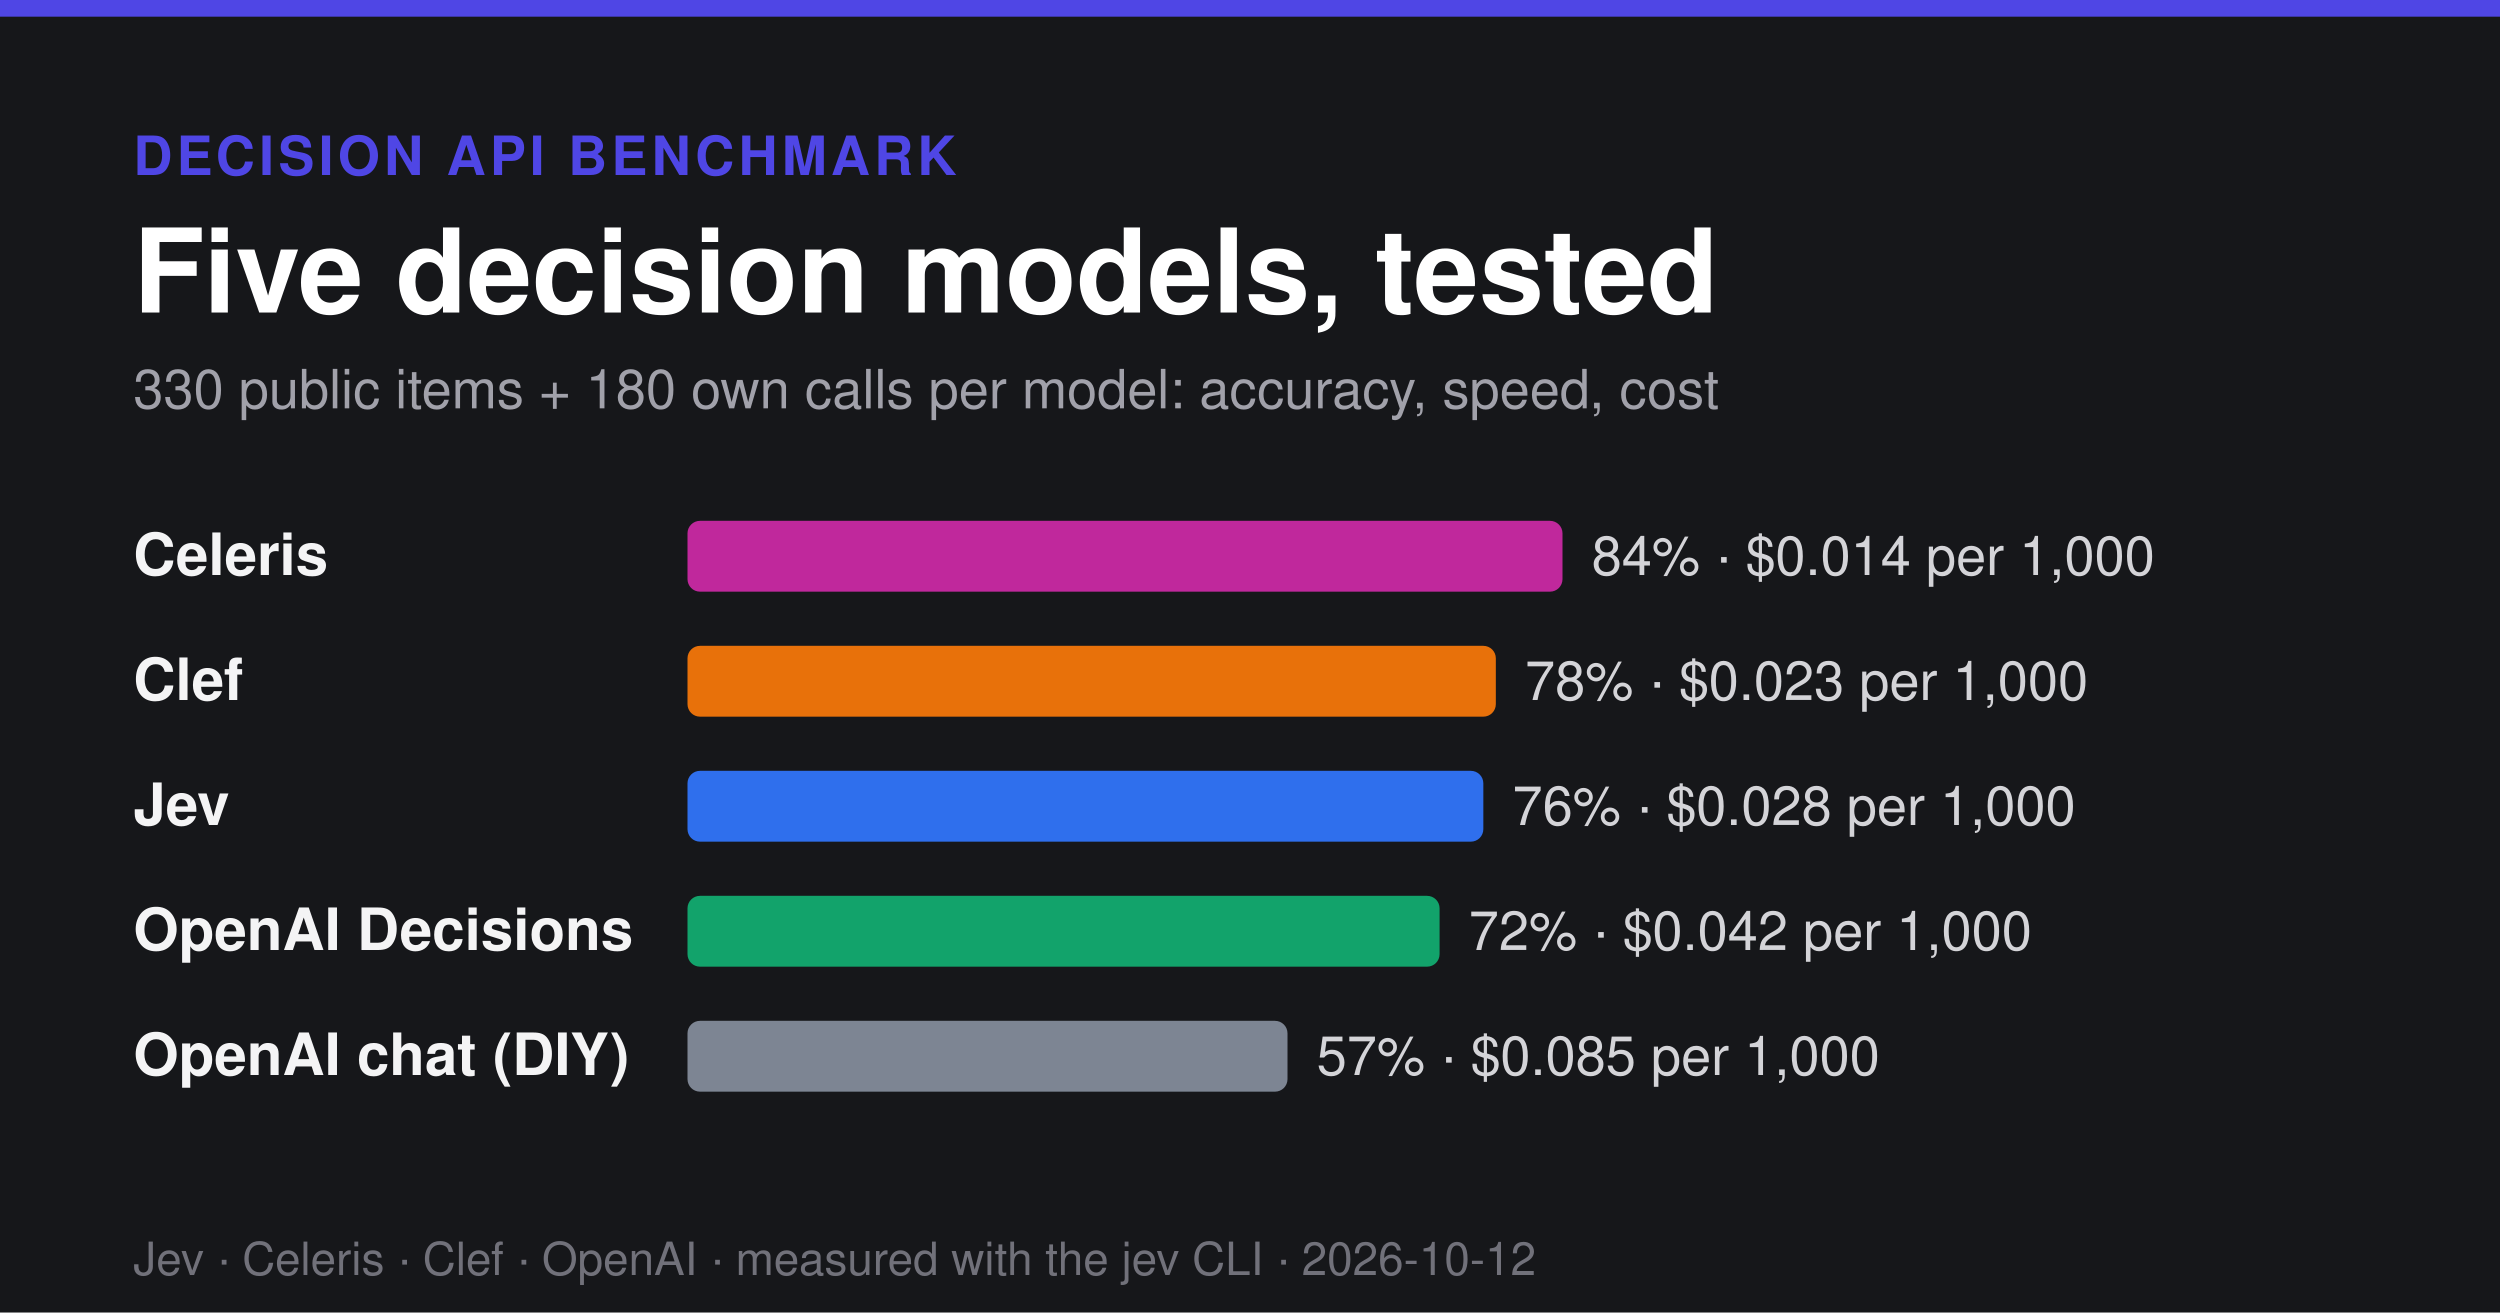
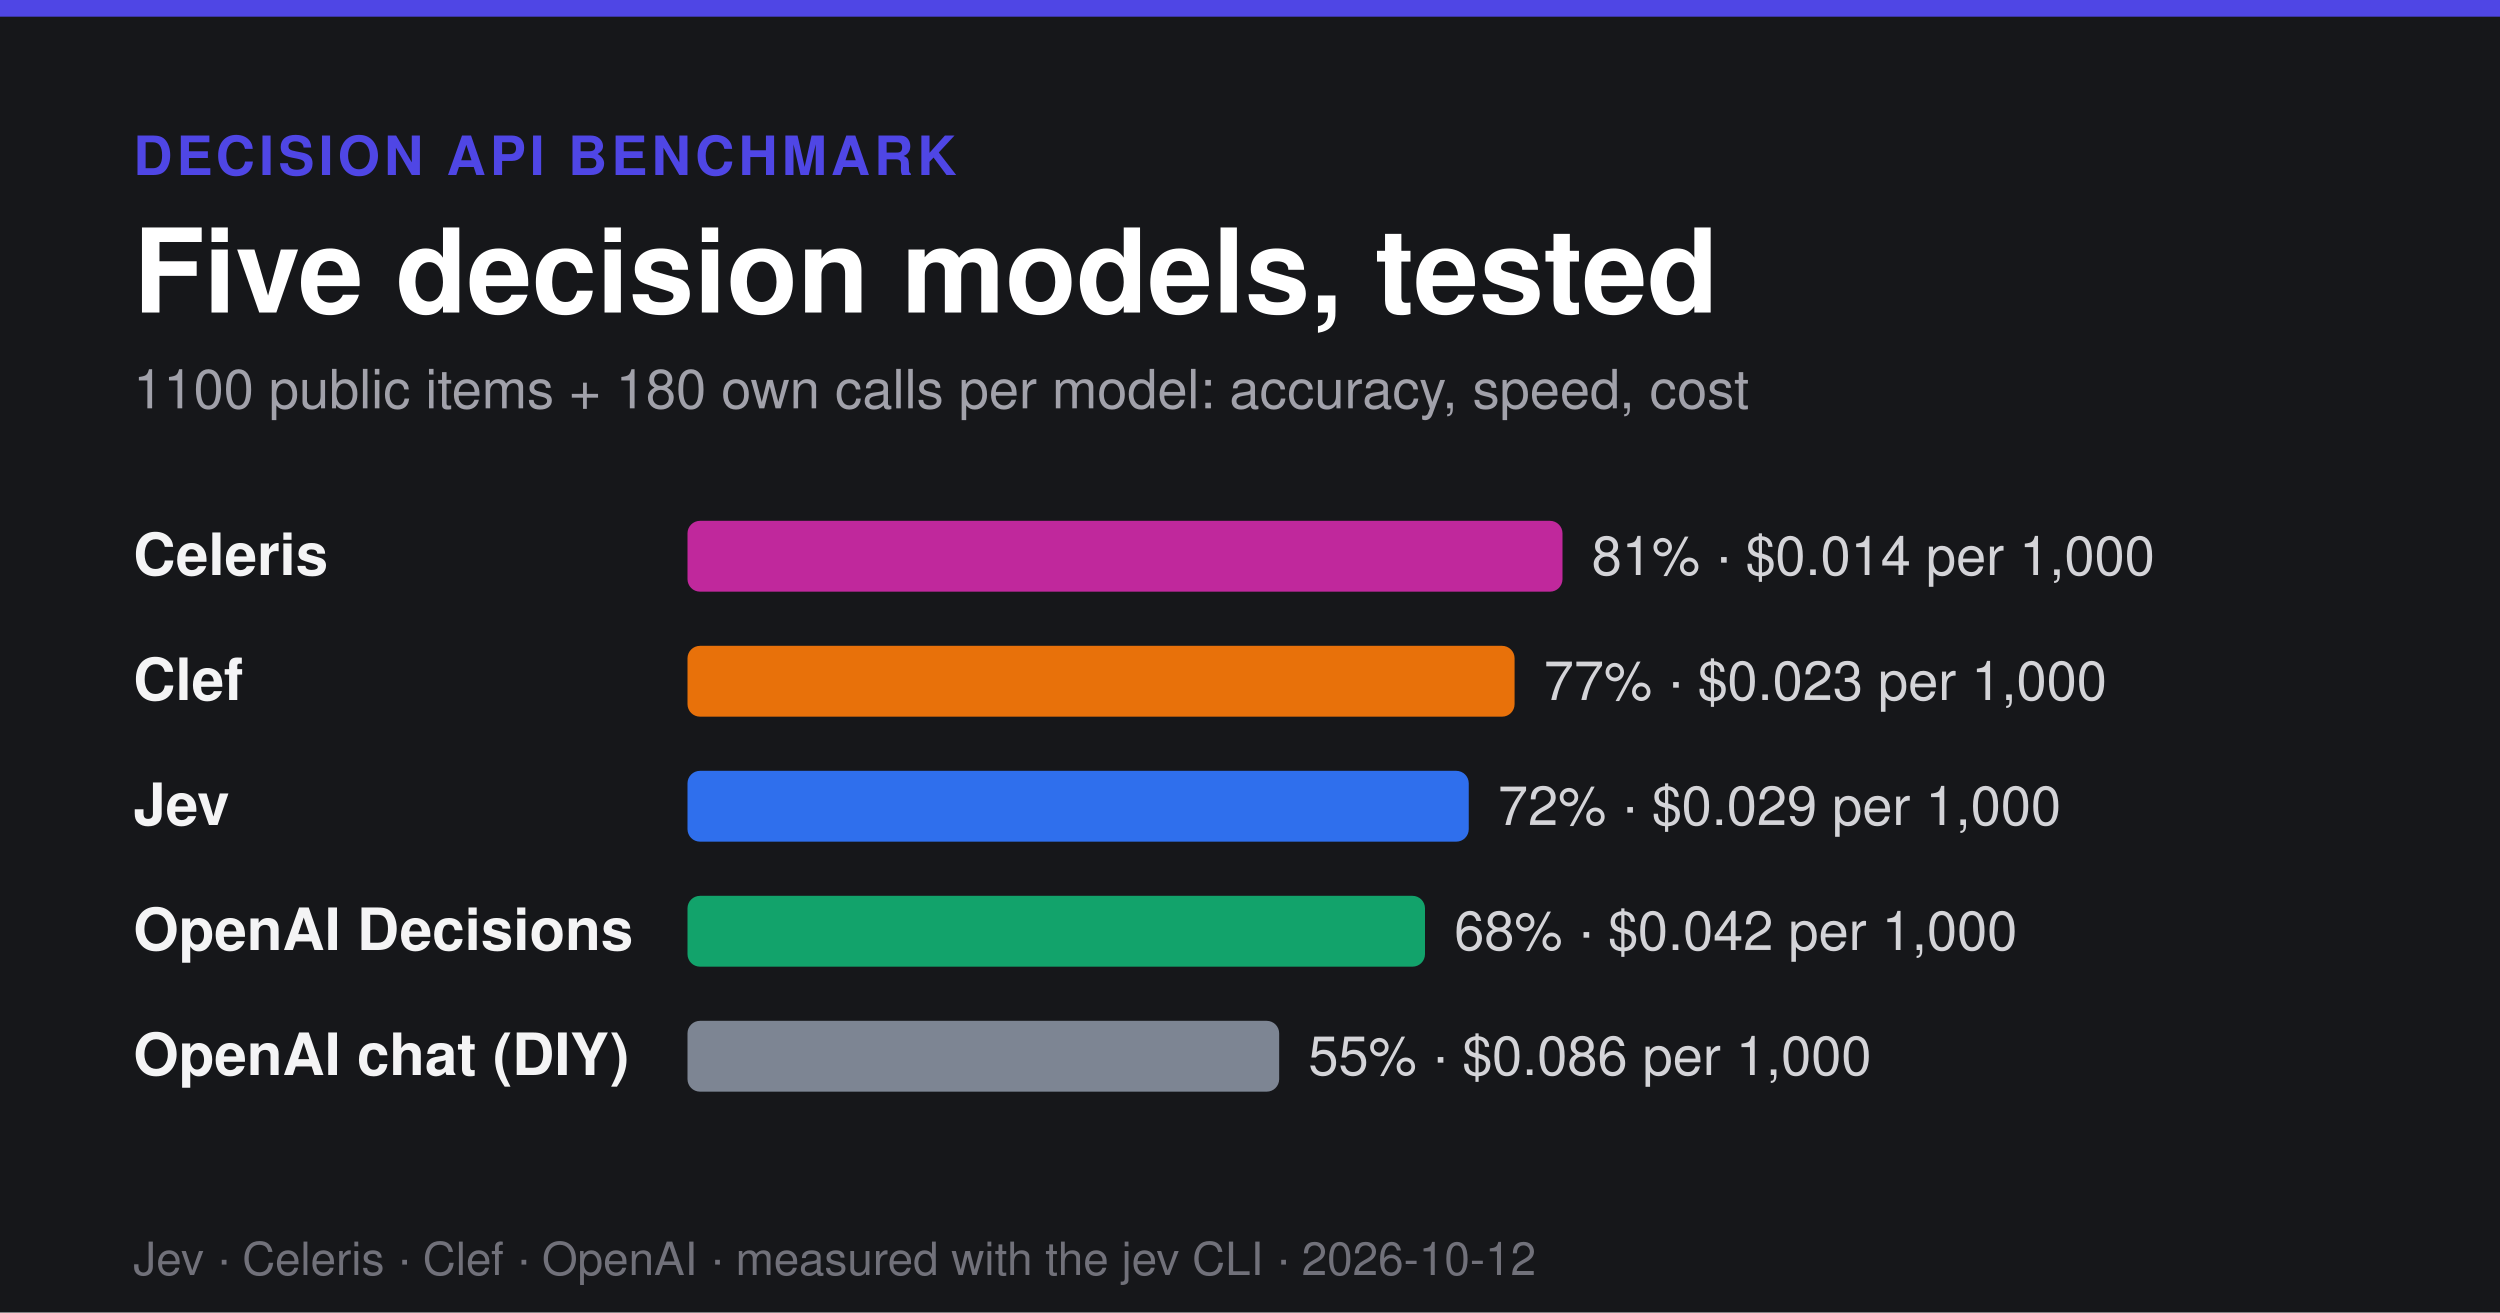
<svg xmlns="http://www.w3.org/2000/svg" width="1200" height="630" viewBox="0 0 1200 630" font-family="Helvetica, Arial, sans-serif">
  <rect width="1200" height="630" fill="#16171a" />
  <rect width="1200" height="8" fill="#4f46e5" />
  <text x="64" y="84" font-size="26" font-weight="700" letter-spacing="2" fill="#4f46e5">DECISION API BENCHMARK</text>
  <text x="64" y="150" font-size="56" font-weight="800" fill="#fff">Five decision models, tested</text>
-   <text x="64" y="196" font-size="26" fill="#a1a1aa">330 public items + 180 own calls per model: accuracy, speed, cost</text>
+   <text x="64" y="196" font-size="26" fill="#a1a1aa">1100 public items + 180 own calls per model: accuracy, speed, cost</text>
  <text x="64" y="276" font-size="28" font-weight="700" fill="#f4f4f5">Celeris</text>
  <rect x="330" y="250" width="420" height="34" rx="6" fill="#c0289c" />
-   <text x="764" y="276" font-size="26" fill="#d4d4d8">84% · $0.014 per 1,000</text>
+   <text x="764" y="276" font-size="26" fill="#d4d4d8">81% · $0.014 per 1,000</text>
  <text x="64" y="336" font-size="28" font-weight="700" fill="#f4f4f5">Clef</text>
-   <rect x="330" y="310" width="388" height="34" rx="6" fill="#e8710a" />
-   <text x="732" y="336" font-size="26" fill="#d4d4d8">78% · $0.023 per 1,000</text>
+   <rect x="330" y="310" width="397" height="34" rx="6" fill="#e8710a" />
+   <text x="741" y="336" font-size="26" fill="#d4d4d8">77% · $0.023 per 1,000</text>
  <text x="64" y="396" font-size="28" font-weight="700" fill="#f4f4f5">Jev</text>
-   <rect x="330" y="370" width="382" height="34" rx="6" fill="#2f6fed" />
-   <text x="726" y="396" font-size="26" fill="#d4d4d8">76% · $0.028 per 1,000</text>
+   <rect x="330" y="370" width="375" height="34" rx="6" fill="#2f6fed" />
+   <text x="719" y="396" font-size="26" fill="#d4d4d8">72% · $0.029 per 1,000</text>
  <text x="64" y="456" font-size="28" font-weight="700" fill="#f4f4f5">OpenAI Decisions</text>
-   <rect x="330" y="430" width="361" height="34" rx="6" fill="#12a36b" />
-   <text x="705" y="456" font-size="26" fill="#d4d4d8">72% · $0.042 per 1,000</text>
+   <rect x="330" y="430" width="354" height="34" rx="6" fill="#12a36b" />
+   <text x="698" y="456" font-size="26" fill="#d4d4d8">68% · $0.042 per 1,000</text>
  <text x="64" y="516" font-size="28" font-weight="700" fill="#f4f4f5">OpenAI chat (DIY)</text>
-   <rect x="330" y="490" width="288" height="34" rx="6" fill="#7d8593" />
-   <text x="632" y="516" font-size="26" fill="#d4d4d8">57% · $0.085 per 1,000</text>
+   <rect x="330" y="490" width="284" height="34" rx="6" fill="#7d8593" />
+   <text x="628" y="516" font-size="26" fill="#d4d4d8">55% · $0.086 per 1,000</text>
  <text x="64" y="612" font-size="22" fill="#71717a">Jev · Celeris · Clef · OpenAI · measured with the jev CLI · 2026-10-12</text>
</svg>
